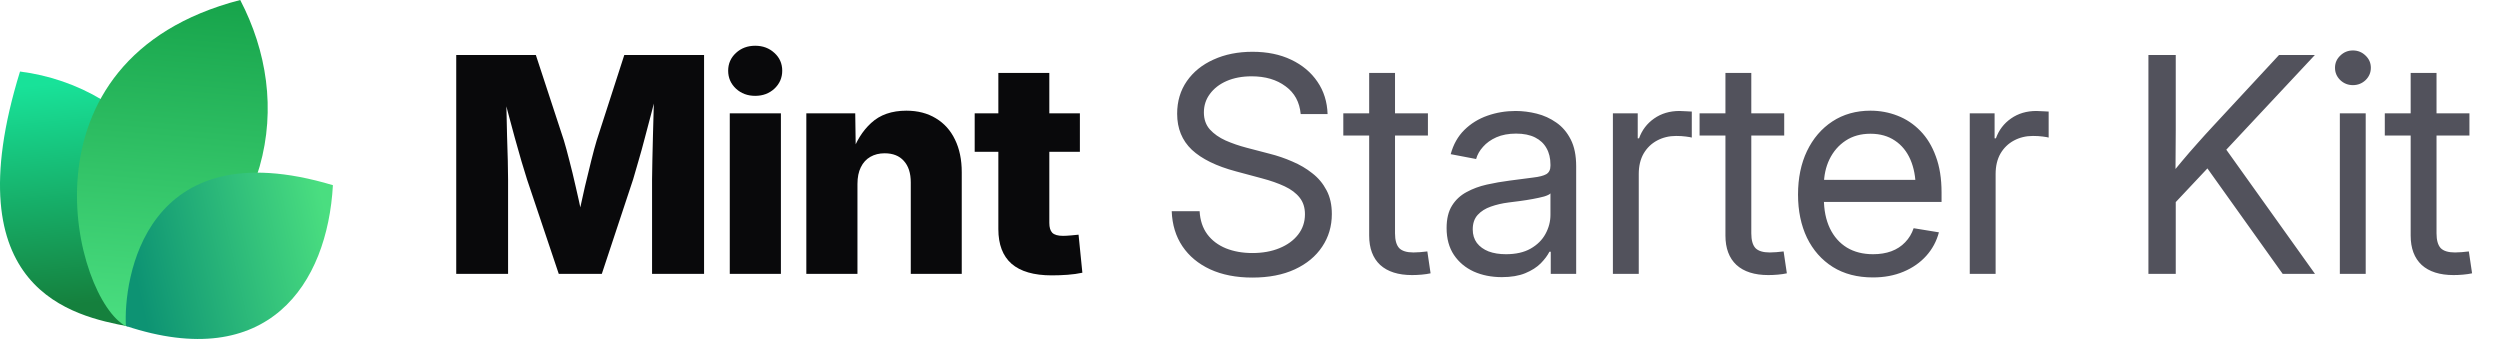
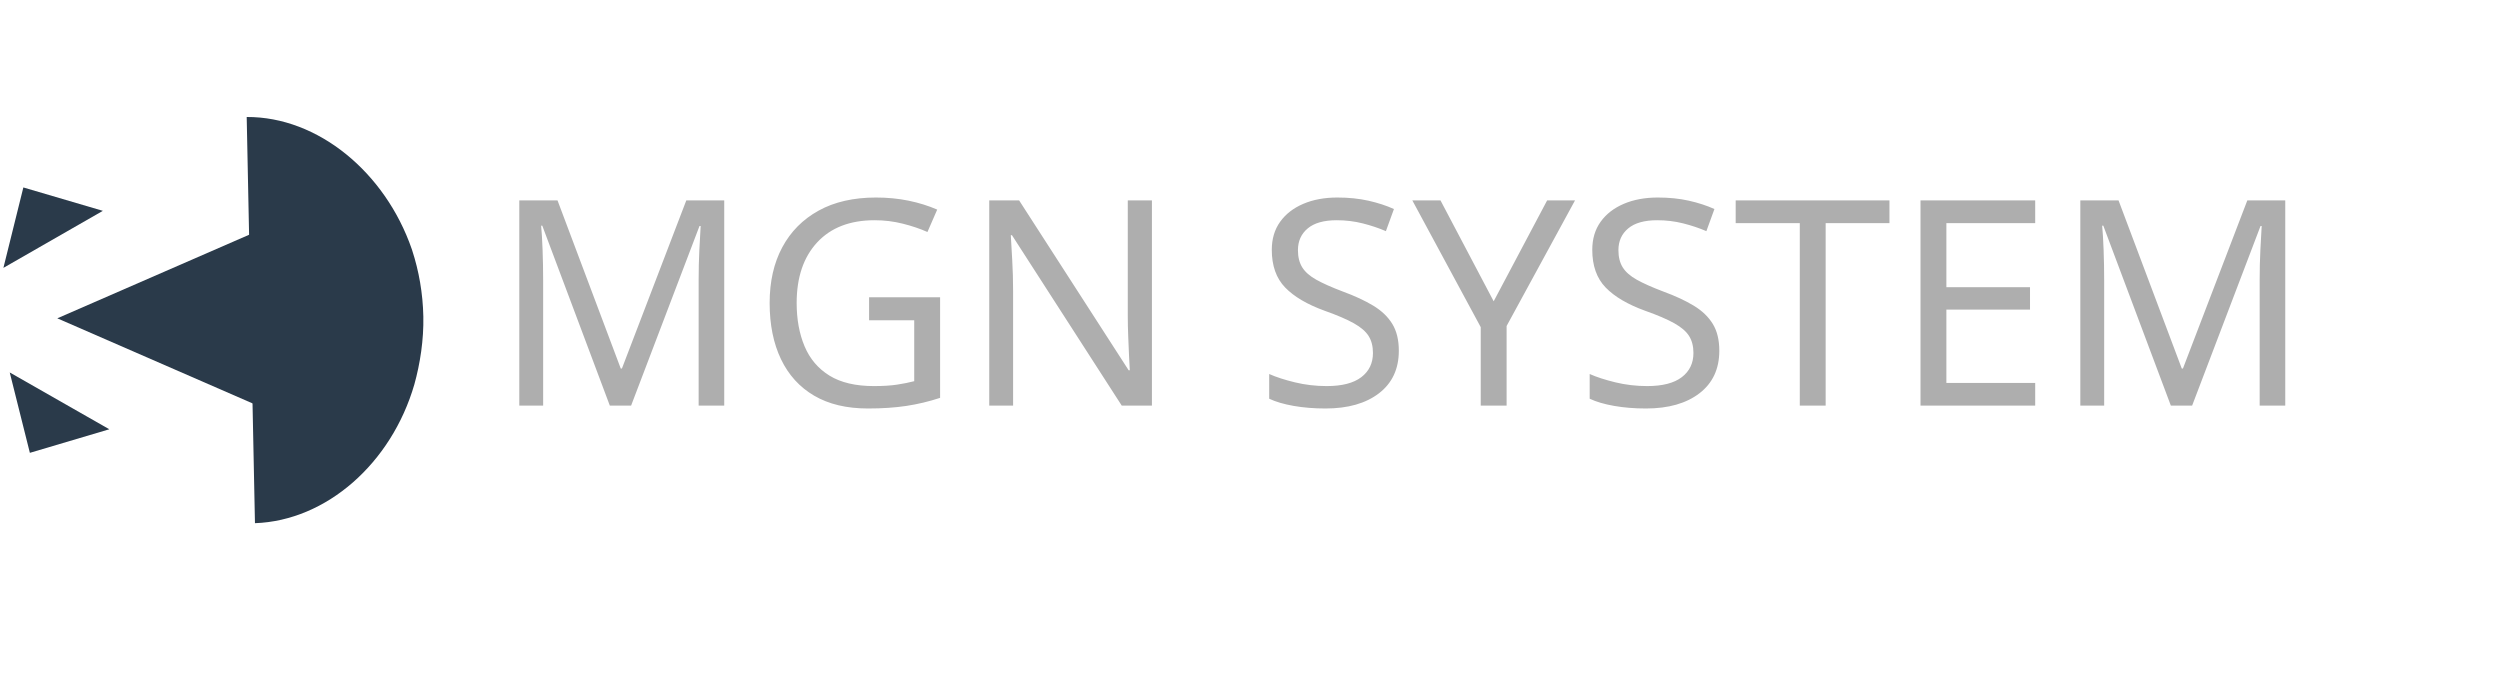
- <svg xmlns="http://www.w3.org/2000/svg" width="177" height="24" viewBox="0 0 177 24" fill="none">
-   <path d="M9.061 23.108C5.268 22.377 -3.391 20.627 1.417 5.064C9.634 6.099 16.973 14.064 9.061 23.108Z" fill="url(#paint0_linear_17557_2020)" />
-   <path d="M8.919 23.094C5.276 21.222 0.784 4.209 17.007 0C20.757 7.193 19.621 16.545 8.919 23.094Z" fill="url(#paint1_linear_17557_2020)" />
-   <path d="M8.914 23.079C8.735 19.882 10.159 9.085 23.57 13.111C23.181 20.123 18.984 26.418 8.914 23.079Z" fill="url(#paint2_linear_17557_2020)" />
-   <path d="M32.301 19.392V3.894H37.938L39.925 9.948C40.036 10.315 40.164 10.787 40.31 11.362C40.462 11.938 40.611 12.552 40.757 13.204C40.91 13.855 41.048 14.483 41.173 15.086C41.305 15.682 41.412 16.192 41.495 16.615H40.695C40.771 16.192 40.871 15.682 40.996 15.086C41.128 14.49 41.267 13.866 41.412 13.214C41.565 12.562 41.714 11.948 41.86 11.373C42.005 10.79 42.133 10.315 42.244 9.948L44.2 3.894H49.848V19.392H46.166V12.704C46.166 12.357 46.173 11.917 46.187 11.383C46.2 10.849 46.214 10.27 46.228 9.646C46.249 9.022 46.266 8.391 46.28 7.753C46.301 7.115 46.311 6.519 46.311 5.964H46.623C46.485 6.561 46.332 7.181 46.166 7.826C45.999 8.471 45.833 9.102 45.666 9.719C45.507 10.336 45.351 10.901 45.198 11.414C45.053 11.928 44.928 12.357 44.824 12.704L42.608 19.392H39.561L37.314 12.704C37.203 12.357 37.072 11.928 36.919 11.414C36.773 10.901 36.614 10.34 36.441 9.729C36.274 9.112 36.104 8.481 35.931 7.836C35.764 7.192 35.608 6.567 35.463 5.964H35.827C35.834 6.512 35.844 7.105 35.858 7.743C35.872 8.374 35.886 9.005 35.9 9.636C35.92 10.26 35.938 10.839 35.952 11.373C35.965 11.907 35.972 12.351 35.972 12.704V19.392H32.301ZM51.668 19.392V8.024H55.288V19.392H51.668ZM53.468 6.786C52.927 6.786 52.473 6.616 52.105 6.276C51.738 5.93 51.554 5.507 51.554 5.007C51.554 4.508 51.738 4.088 52.105 3.749C52.473 3.409 52.927 3.239 53.468 3.239C54.009 3.239 54.463 3.409 54.83 3.749C55.198 4.082 55.382 4.501 55.382 5.007C55.382 5.507 55.198 5.93 54.83 6.276C54.463 6.616 54.009 6.786 53.468 6.786ZM60.708 13.027V19.392H57.088V8.024H60.551L60.593 10.967H60.281C60.593 10.024 61.061 9.268 61.685 8.7C62.309 8.124 63.138 7.836 64.171 7.836C64.975 7.836 65.672 8.017 66.262 8.377C66.851 8.731 67.302 9.234 67.614 9.885C67.933 10.537 68.092 11.307 68.092 12.194V19.392H64.483V12.912C64.483 12.26 64.32 11.754 63.994 11.394C63.675 11.033 63.221 10.853 62.632 10.853C62.25 10.853 61.914 10.936 61.623 11.102C61.332 11.269 61.106 11.515 60.947 11.841C60.787 12.16 60.708 12.555 60.708 13.027ZM76.456 8.024V10.749H69.008V8.024H76.456ZM70.683 5.163H74.292V15.783C74.292 16.102 74.361 16.334 74.5 16.48C74.646 16.625 74.899 16.698 75.259 16.698C75.405 16.698 75.596 16.688 75.831 16.667C76.074 16.646 76.251 16.629 76.362 16.615L76.632 19.309C76.313 19.378 75.963 19.427 75.582 19.455C75.207 19.482 74.836 19.496 74.469 19.496C73.2 19.496 72.25 19.222 71.619 18.674C70.995 18.127 70.683 17.308 70.683 16.22V5.163Z" fill="#09090B" />
-   <path d="M88.667 19.652C87.523 19.652 86.528 19.458 85.682 19.07C84.843 18.681 84.188 18.137 83.716 17.437C83.245 16.736 82.992 15.908 82.957 14.951H84.933C84.968 15.596 85.148 16.14 85.474 16.584C85.8 17.021 86.24 17.354 86.795 17.582C87.35 17.804 87.974 17.915 88.667 17.915C89.388 17.915 90.026 17.801 90.581 17.572C91.143 17.343 91.583 17.024 91.902 16.615C92.228 16.199 92.391 15.717 92.391 15.169C92.391 14.698 92.266 14.306 92.017 13.994C91.767 13.675 91.413 13.408 90.956 13.193C90.498 12.978 89.954 12.787 89.323 12.621L87.502 12.132C86.123 11.765 85.082 11.255 84.382 10.603C83.689 9.944 83.342 9.095 83.342 8.055C83.342 7.174 83.571 6.404 84.028 5.746C84.486 5.087 85.117 4.577 85.921 4.217C86.726 3.849 87.645 3.666 88.678 3.666C89.718 3.666 90.63 3.853 91.413 4.227C92.204 4.602 92.824 5.122 93.275 5.787C93.726 6.446 93.965 7.209 93.993 8.076H92.089C92.013 7.23 91.656 6.574 91.018 6.11C90.387 5.638 89.586 5.403 88.615 5.403C87.95 5.403 87.36 5.513 86.847 5.735C86.341 5.957 85.946 6.262 85.661 6.651C85.377 7.032 85.235 7.469 85.235 7.961C85.235 8.447 85.377 8.849 85.661 9.168C85.946 9.48 86.317 9.74 86.774 9.948C87.232 10.149 87.724 10.319 88.251 10.457L89.884 10.884C90.439 11.023 90.977 11.206 91.496 11.435C92.023 11.657 92.495 11.934 92.911 12.267C93.334 12.593 93.67 12.995 93.92 13.474C94.17 13.945 94.294 14.504 94.294 15.149C94.294 16.015 94.066 16.788 93.608 17.468C93.157 18.148 92.512 18.681 91.673 19.07C90.834 19.458 89.832 19.652 88.667 19.652ZM101.097 8.024V9.594H95.106V8.024H101.097ZM96.937 5.163H98.767V16.521C98.767 17 98.865 17.347 99.059 17.562C99.26 17.77 99.6 17.874 100.078 17.874C100.21 17.874 100.366 17.867 100.546 17.853C100.733 17.832 100.903 17.815 101.056 17.801L101.285 19.351C101.097 19.392 100.886 19.423 100.65 19.444C100.414 19.465 100.189 19.475 99.974 19.475C98.996 19.475 98.244 19.236 97.717 18.758C97.197 18.272 96.937 17.579 96.937 16.677V5.163ZM106.33 19.621C105.595 19.621 104.932 19.489 104.343 19.226C103.754 18.955 103.285 18.564 102.939 18.05C102.592 17.53 102.419 16.896 102.419 16.147C102.419 15.495 102.547 14.965 102.804 14.556C103.06 14.146 103.403 13.828 103.833 13.599C104.263 13.363 104.742 13.186 105.269 13.068C105.796 12.95 106.333 12.857 106.881 12.787C107.574 12.69 108.132 12.617 108.555 12.569C108.978 12.52 109.287 12.441 109.481 12.33C109.675 12.212 109.772 12.014 109.772 11.737V11.654C109.772 11.203 109.679 10.815 109.492 10.489C109.311 10.163 109.041 9.91 108.68 9.729C108.32 9.549 107.872 9.459 107.338 9.459C106.805 9.459 106.34 9.546 105.945 9.719C105.556 9.892 105.241 10.118 104.998 10.395C104.755 10.665 104.593 10.953 104.509 11.258L102.71 10.915C102.897 10.222 103.22 9.65 103.677 9.199C104.135 8.748 104.679 8.412 105.31 8.19C105.941 7.968 106.607 7.857 107.307 7.857C107.8 7.857 108.295 7.92 108.795 8.044C109.301 8.169 109.765 8.381 110.188 8.679C110.611 8.97 110.951 9.369 111.208 9.875C111.464 10.374 111.593 11.005 111.593 11.768V19.392H109.793V17.822H109.7C109.568 18.085 109.363 18.359 109.086 18.643C108.809 18.921 108.444 19.153 107.994 19.34C107.543 19.527 106.988 19.621 106.33 19.621ZM106.621 17.998C107.321 17.998 107.904 17.867 108.368 17.603C108.84 17.333 109.19 16.986 109.419 16.563C109.654 16.133 109.772 15.682 109.772 15.211V13.692C109.703 13.769 109.554 13.841 109.325 13.911C109.096 13.973 108.829 14.032 108.524 14.088C108.226 14.143 107.921 14.192 107.609 14.233C107.304 14.275 107.033 14.309 106.798 14.337C106.354 14.393 105.938 14.49 105.549 14.628C105.168 14.76 104.86 14.954 104.624 15.211C104.388 15.467 104.27 15.811 104.27 16.241C104.27 16.615 104.367 16.934 104.561 17.198C104.762 17.461 105.04 17.662 105.393 17.801C105.747 17.933 106.156 17.998 106.621 17.998ZM114.193 19.392V8.024H115.951V9.792H116.045C116.253 9.209 116.61 8.741 117.116 8.388C117.622 8.034 118.219 7.857 118.905 7.857C119.058 7.857 119.217 7.864 119.384 7.878C119.55 7.885 119.682 7.892 119.779 7.899V9.74C119.716 9.719 119.578 9.695 119.363 9.667C119.155 9.639 118.922 9.625 118.666 9.625C118.174 9.625 117.726 9.733 117.324 9.948C116.922 10.163 116.603 10.471 116.367 10.874C116.138 11.276 116.024 11.758 116.024 12.319V19.392H114.193ZM126.322 8.024V9.594H120.33V8.024H126.322ZM122.161 5.163H123.992V16.521C123.992 17 124.089 17.347 124.283 17.562C124.484 17.77 124.824 17.874 125.302 17.874C125.434 17.874 125.59 17.867 125.77 17.853C125.958 17.832 126.127 17.815 126.28 17.801L126.509 19.351C126.322 19.392 126.11 19.423 125.874 19.444C125.639 19.465 125.413 19.475 125.198 19.475C124.221 19.475 123.468 19.236 122.941 18.758C122.421 18.272 122.161 17.579 122.161 16.677V5.163ZM132.604 19.642C131.502 19.642 130.555 19.396 129.765 18.903C128.974 18.404 128.364 17.714 127.934 16.834C127.511 15.946 127.3 14.927 127.3 13.775C127.3 12.611 127.511 11.584 127.934 10.697C128.364 9.802 128.964 9.102 129.734 8.596C130.51 8.089 131.408 7.836 132.428 7.836C133.1 7.836 133.738 7.954 134.341 8.19C134.952 8.426 135.489 8.783 135.954 9.261C136.425 9.74 136.793 10.343 137.056 11.071C137.327 11.792 137.462 12.645 137.462 13.63V14.296H128.433V12.735H136.463L135.631 13.297C135.631 12.541 135.506 11.876 135.257 11.3C135.007 10.725 134.643 10.277 134.165 9.958C133.686 9.632 133.107 9.469 132.428 9.469C131.748 9.469 131.162 9.632 130.67 9.958C130.177 10.284 129.796 10.725 129.526 11.279C129.262 11.827 129.13 12.441 129.13 13.12V14.046C129.13 14.864 129.273 15.572 129.557 16.168C129.841 16.757 130.243 17.211 130.763 17.53C131.283 17.842 131.901 17.998 132.615 17.998C133.093 17.998 133.523 17.929 133.905 17.79C134.293 17.645 134.619 17.433 134.882 17.156C135.153 16.879 135.354 16.546 135.486 16.157L137.275 16.449C137.108 17.08 136.81 17.634 136.38 18.113C135.95 18.591 135.413 18.966 134.768 19.236C134.123 19.507 133.402 19.642 132.604 19.642ZM139.459 19.392V8.024H141.217V9.792H141.311C141.519 9.209 141.876 8.741 142.382 8.388C142.888 8.034 143.485 7.857 144.171 7.857C144.324 7.857 144.483 7.864 144.649 7.878C144.816 7.885 144.948 7.892 145.045 7.899V9.74C144.982 9.719 144.844 9.695 144.629 9.667C144.421 9.639 144.188 9.625 143.932 9.625C143.439 9.625 142.992 9.733 142.59 9.948C142.188 10.163 141.869 10.471 141.633 10.874C141.404 11.276 141.29 11.758 141.29 12.319V19.392H139.459ZM153.429 14.961V12.715C153.783 12.257 154.136 11.82 154.49 11.404C154.844 10.981 155.204 10.565 155.572 10.156C155.939 9.74 156.314 9.327 156.695 8.918L161.355 3.894H163.893L157.277 10.967H157.184L153.429 14.961ZM152.108 19.392V3.894H154.043V9.241L154.022 12.559L154.043 13.505V19.392H152.108ZM161.615 19.392L155.967 11.477L157.173 9.969L163.903 19.392H161.615ZM165.661 19.392V8.024H167.492V19.392H165.661ZM166.587 6.027C166.24 6.027 165.942 5.909 165.692 5.673C165.443 5.43 165.318 5.139 165.318 4.799C165.318 4.459 165.443 4.172 165.692 3.936C165.942 3.693 166.24 3.572 166.587 3.572C166.934 3.572 167.232 3.693 167.482 3.936C167.731 4.172 167.856 4.459 167.856 4.799C167.856 5.139 167.731 5.43 167.482 5.673C167.232 5.909 166.934 6.027 166.587 6.027ZM174.836 8.024V9.594H168.844V8.024H174.836ZM170.675 5.163H172.506V16.521C172.506 17 172.603 17.347 172.797 17.562C172.998 17.77 173.338 17.874 173.816 17.874C173.948 17.874 174.104 17.867 174.284 17.853C174.472 17.832 174.641 17.815 174.794 17.801L175.023 19.351C174.836 19.392 174.624 19.423 174.388 19.444C174.153 19.465 173.927 19.475 173.712 19.475C172.735 19.475 171.982 19.236 171.455 18.758C170.935 18.272 170.675 17.579 170.675 16.677V5.163Z" fill="#52525C" />
-   <defs>
-     <linearGradient id="paint0_linear_17557_2020" x1="3.776" y1="5.916" x2="5.232" y2="21.559" gradientUnits="userSpaceOnUse">
-       <stop stop-color="#18E299" />
-       <stop offset="1" stop-color="#15803D" />
-     </linearGradient>
-     <linearGradient id="paint1_linear_17557_2020" x1="12.171" y1="-0.718" x2="10.19" y2="22.983" gradientUnits="userSpaceOnUse">
-       <stop stop-color="#16A34A" />
-       <stop offset="1" stop-color="#4ADE80" />
-     </linearGradient>
-     <linearGradient id="paint2_linear_17557_2020" x1="23.133" y1="15.353" x2="9.338" y2="18.52" gradientUnits="userSpaceOnUse">
-       <stop stop-color="#4ADE80" />
-       <stop offset="1" stop-color="#0D9373" />
-     </linearGradient>
-   </defs>
+ <svg xmlns="http://www.w3.org/2000/svg" width="2792" height="756" xml:space="preserve" overflow="hidden">
+   <g transform="translate(-2002 -1512)">
+     <g>
+       <text fill="#AEAEAE" fill-opacity="1" font-family="Heebo Medium,Heebo Medium_MSFontService,sans-serif" font-style="normal" font-variant="normal" font-weight="500" font-stretch="normal" font-size="321" text-anchor="start" direction="ltr" writing-mode="lr-tb" unicode-bidi="normal" text-decoration="none" transform="matrix(1 0 0 1 2550.81 1965)">MGN SYSTEM</text>
+       <path d="M2066 1867.5 2416 2020 2416 1715 2066 1867.5Z" fill="#2A3A4A" fill-rule="evenodd" fill-opacity="1" />
+       <path d="M2464.75 1941.32C2471.26 1917.92 2475.31 1891.38 2474.78 1865.43 2474.25 1839.48 2469.82 1814.59 2462.36 1791.72 2462.13 1791.24 2462.12 1790.75 2461.89 1790.26 2432.19 1704.41 2357.1 1642.26 2277.51 1642.66L2277.51 1642.66 2286.74 2096.29C2366.72 2093.44 2439.24 2029.27 2464.75 1941.32Z" fill="#2A3A4A" fill-rule="evenodd" fill-opacity="1" />
+       <path d="M2028.08 1721.34 2005.8 1811.16 2116.86 1747.46 2028.08 1721.34Z" fill="#2A3A4A" fill-rule="evenodd" fill-opacity="1" />
+       <path d="M2035.36 2017.73 2124.08 1991.41 2012.87 1927.96 2035.36 2017.73Z" fill="#2A3A4A" fill-rule="evenodd" fill-opacity="1" />
+     </g>
+   </g>
</svg>
